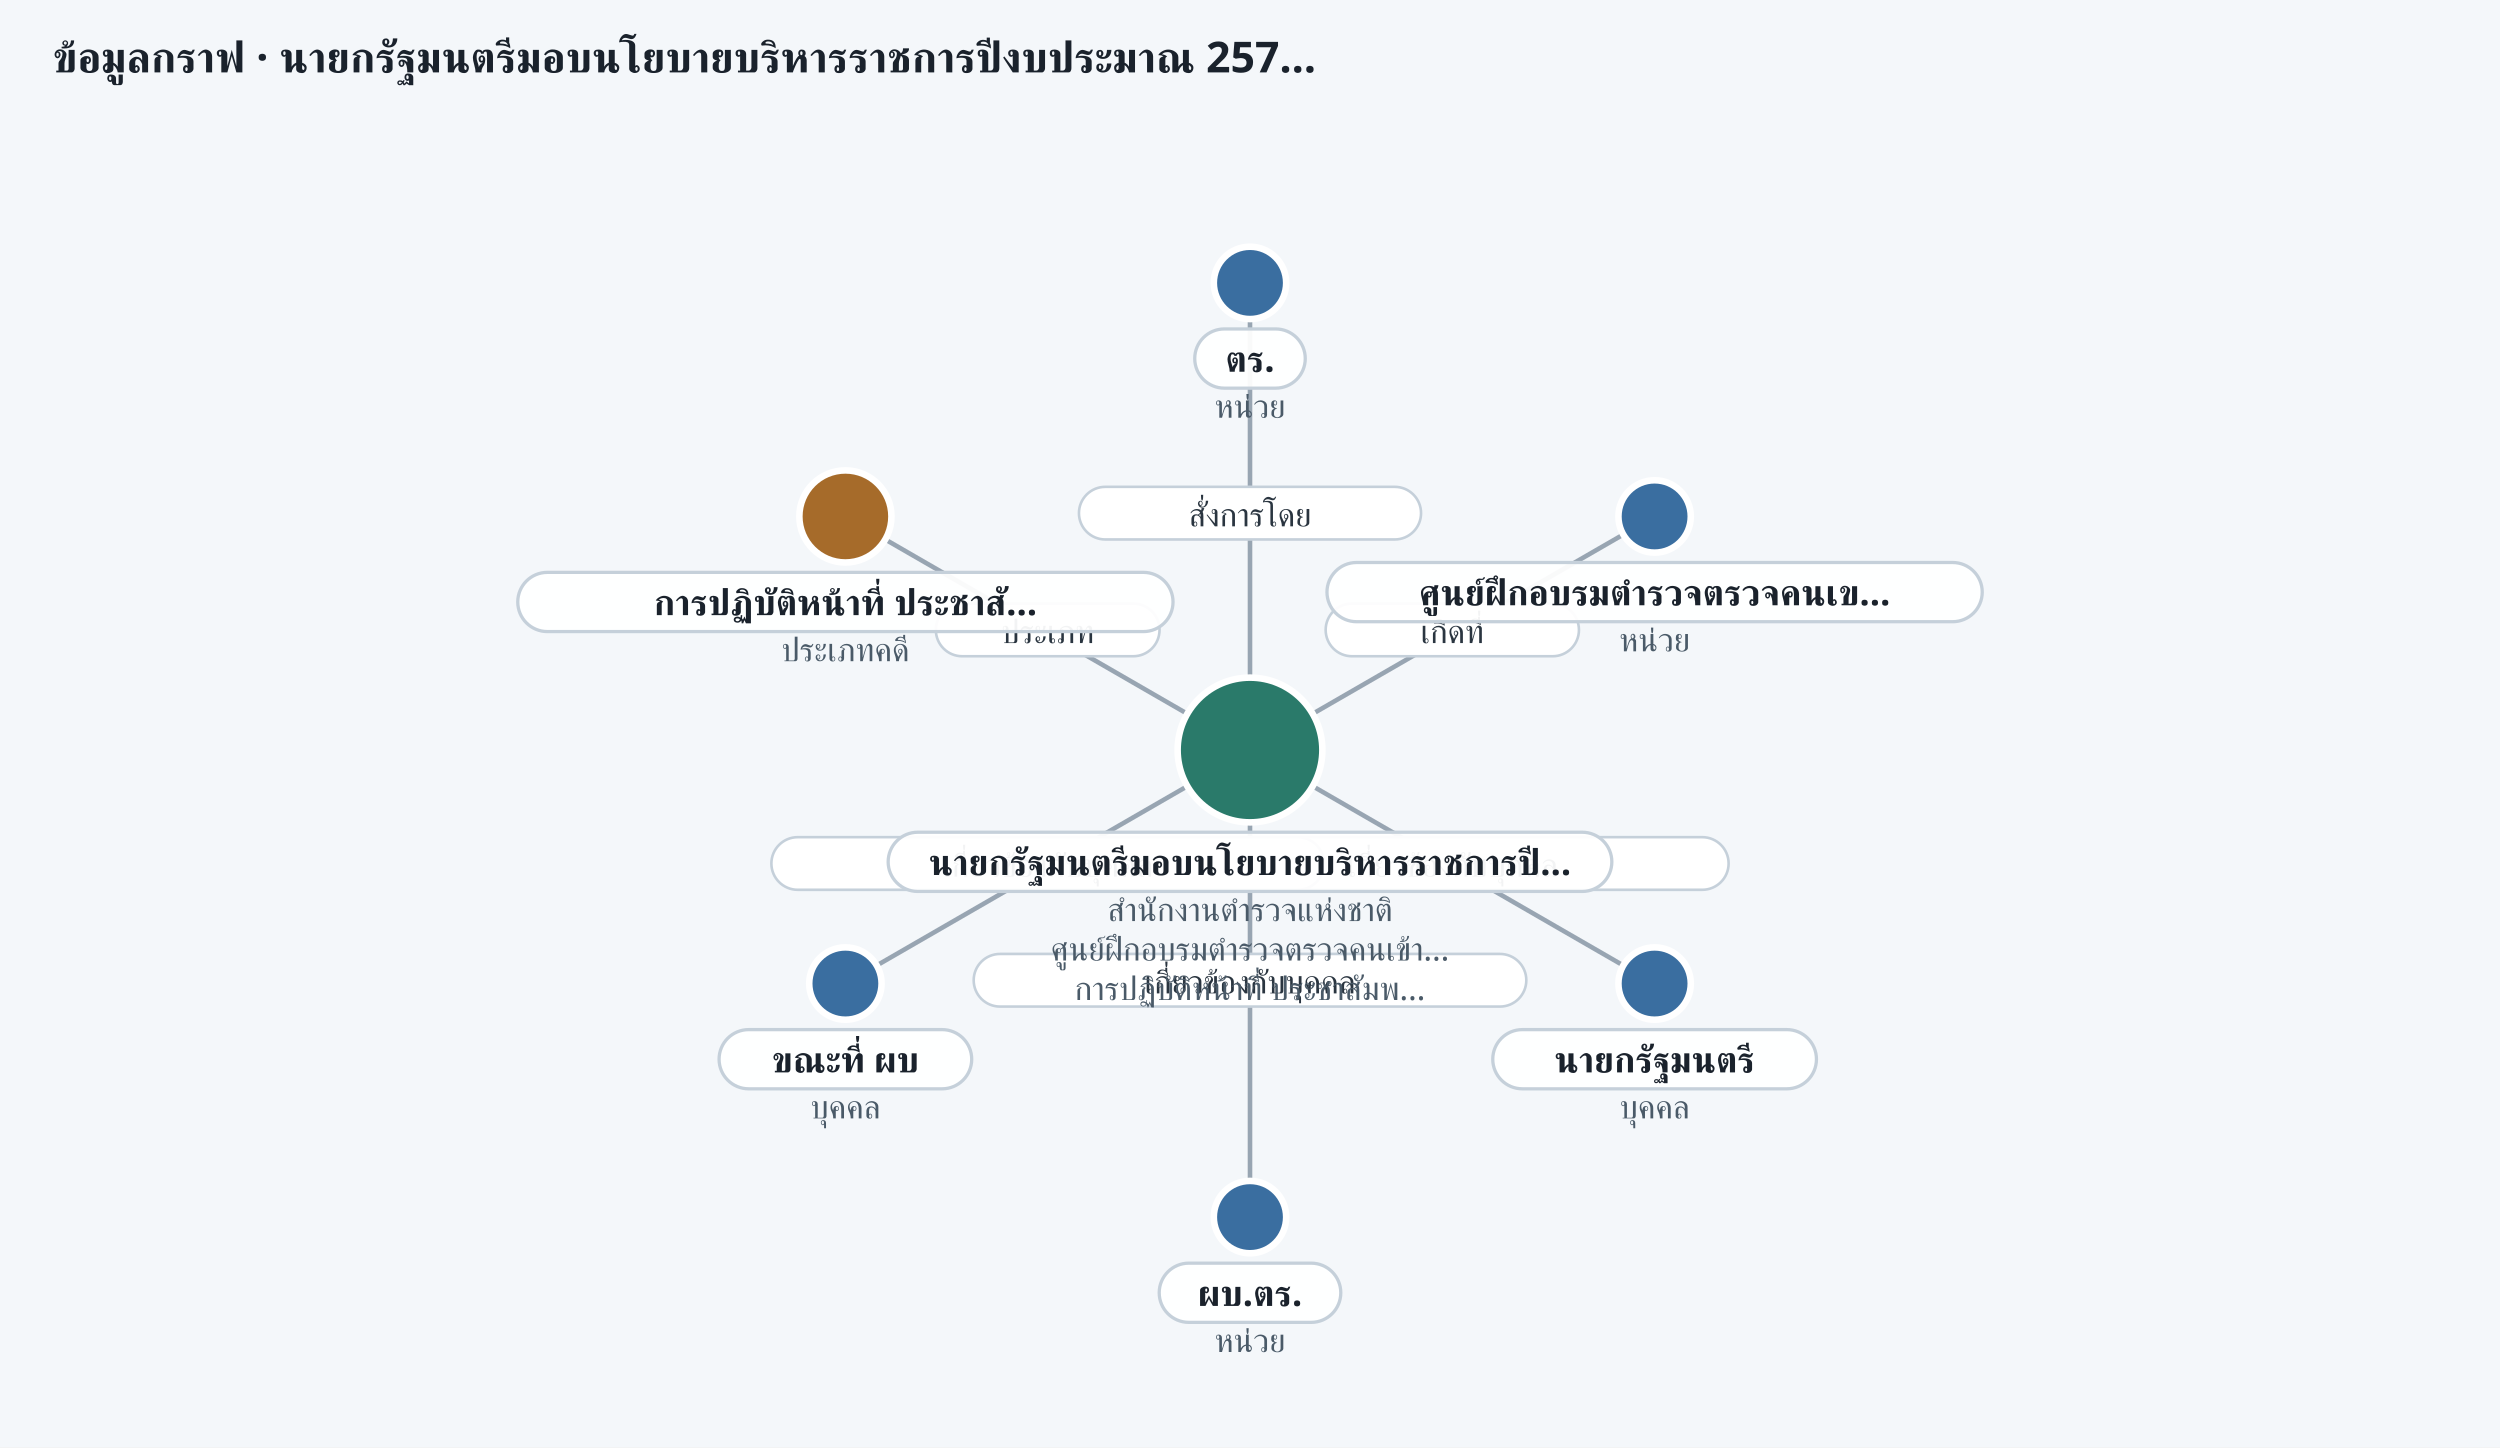
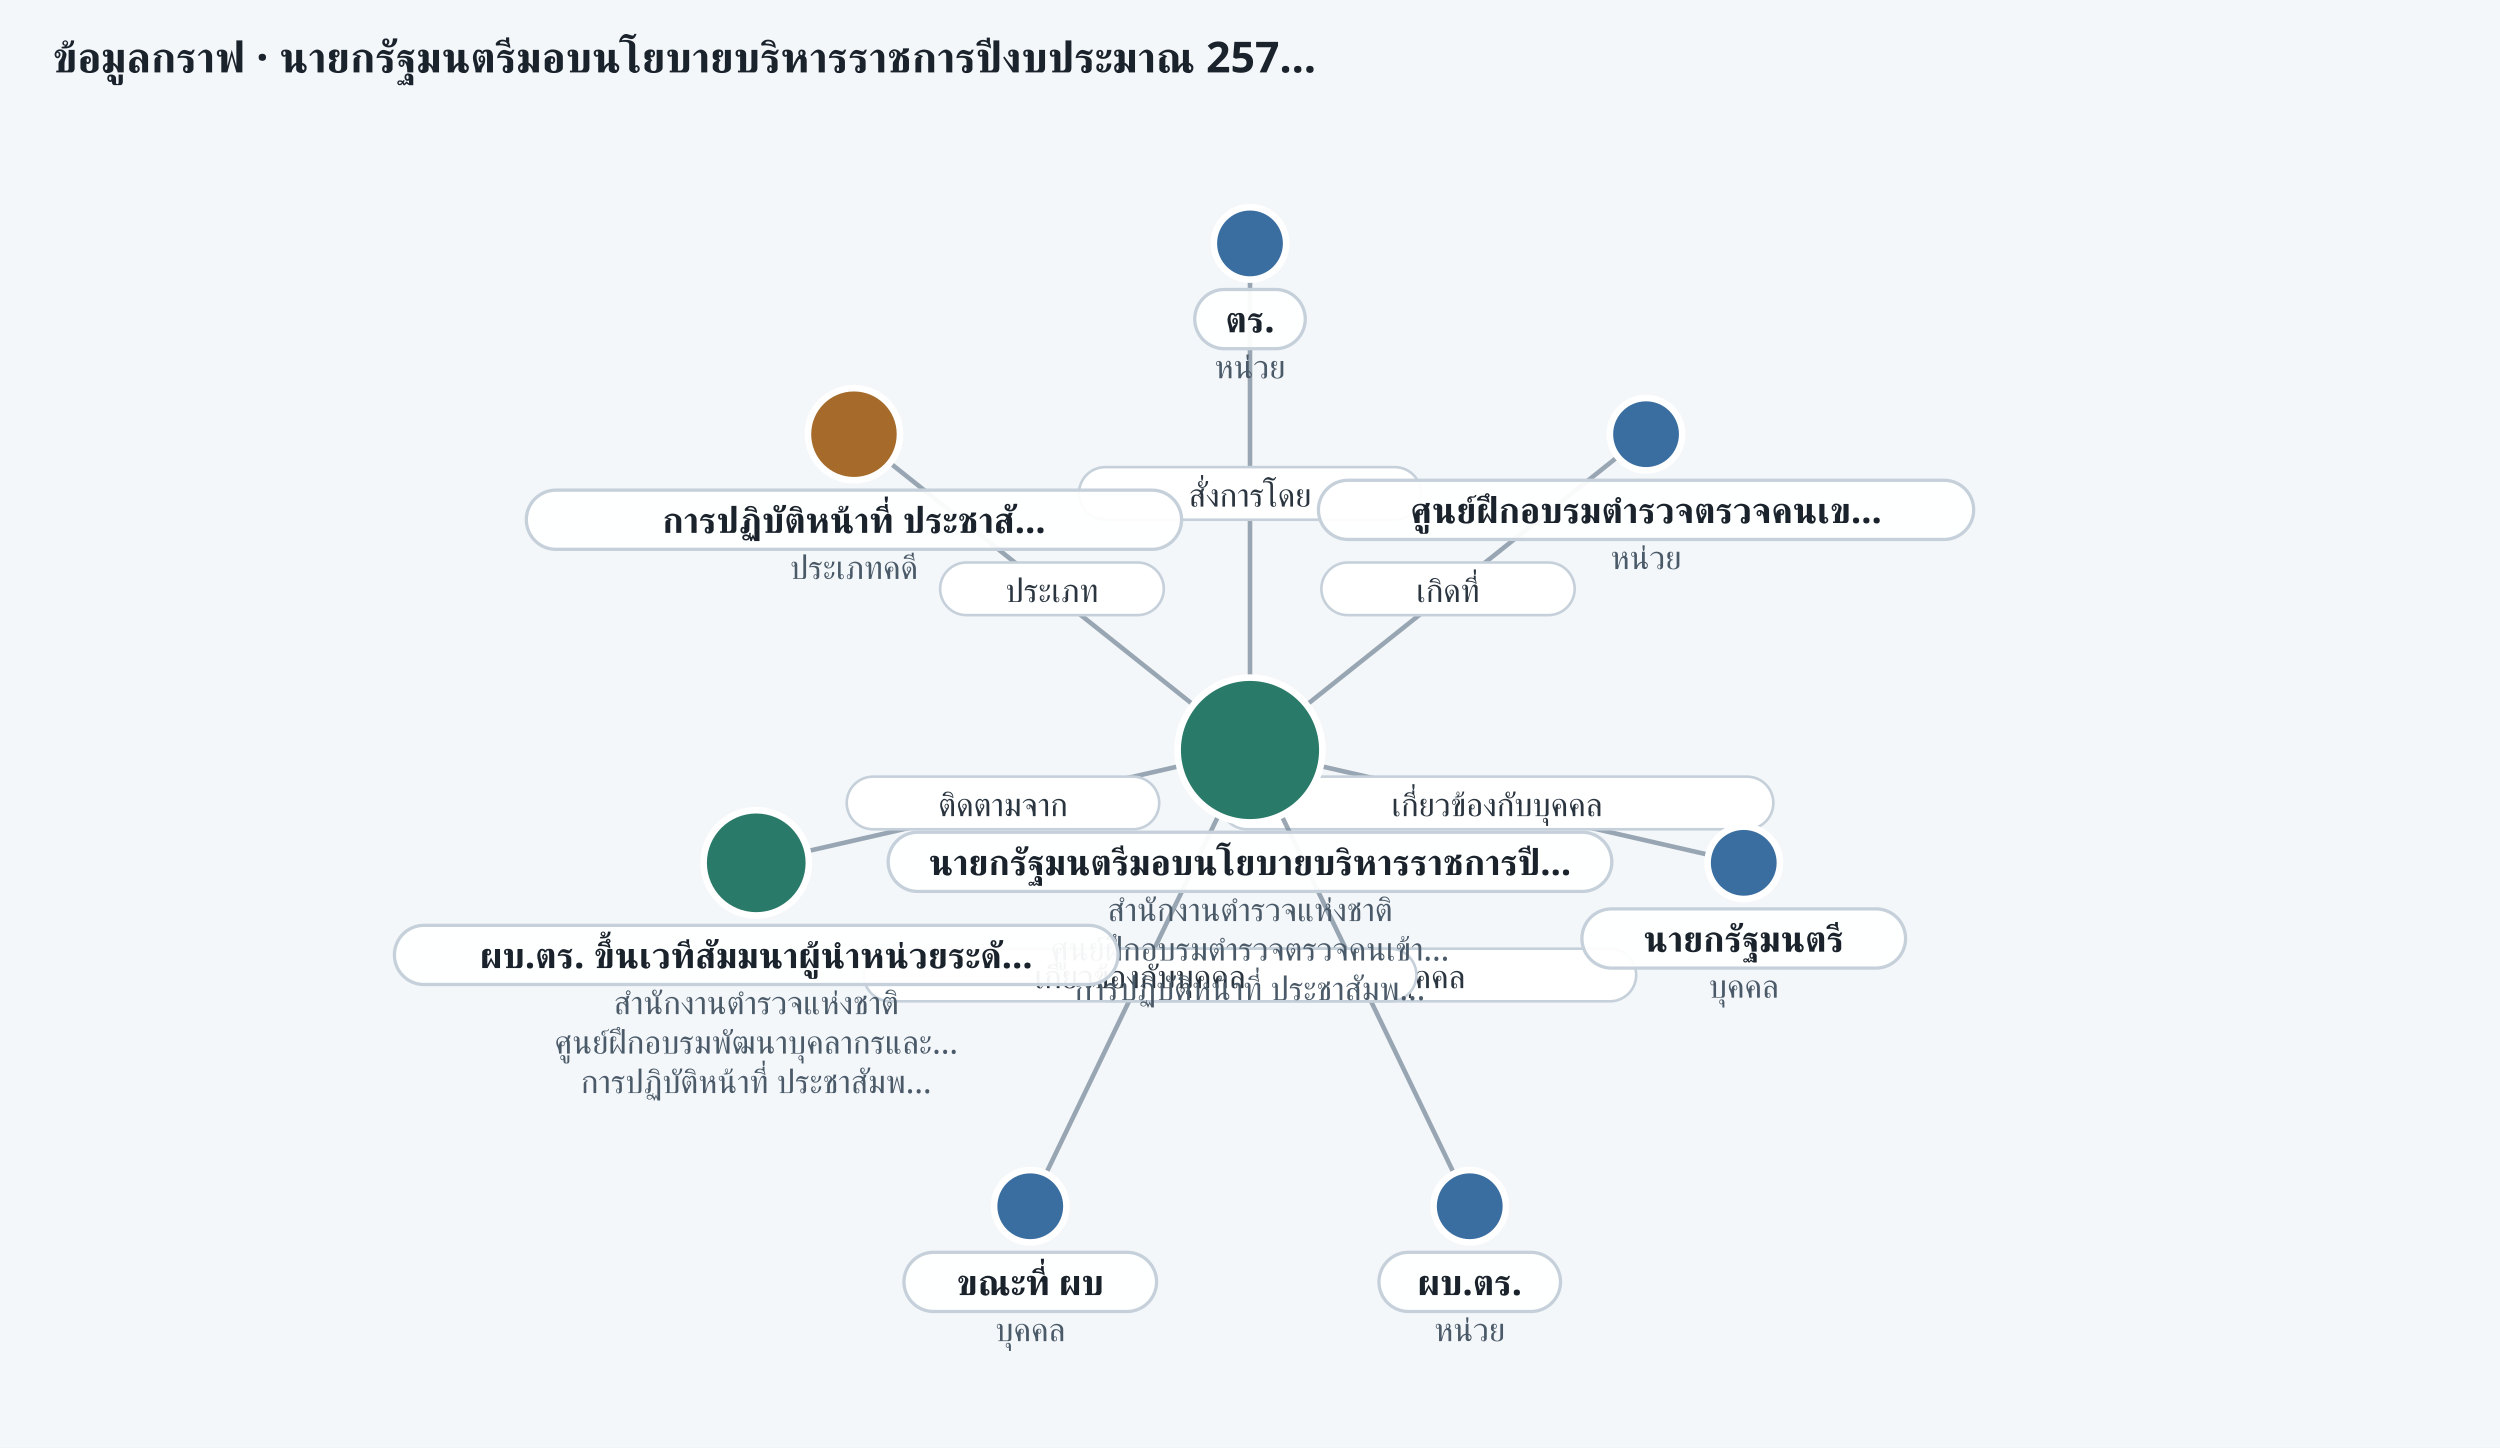
<svg xmlns="http://www.w3.org/2000/svg" width="760" height="440" viewBox="0 0 760 440" role="img" aria-label="ego graph 20261126-police-01">
  <rect width="100%" height="100%" fill="#f4f7fa" />
  <text x="16" y="22" font-size="13" font-weight="700" fill="#1a222c" font-family="Sarabun, Anuphan, sans-serif">ข้อมูลกราฟ · นายกรัฐมนตรีมอบนโยบายบริหารราชการปีงบประมาณ 257…</text>
-   <line x1="380.0" y1="228.0" x2="380.0" y2="86.0" stroke="#7a8a9a" stroke-width="1.4" opacity="0.75" />
-   <rect x="328.0" y="148.0" width="104.0" height="16" rx="8" fill="#fff" stroke="#c5d0da" stroke-width="0.8" />
-   <text x="380.0" y="160.0" text-anchor="middle" font-size="10" fill="#2a3540" font-family="Sarabun, Anuphan, sans-serif">สั่งการโดย</text>
-   <line x1="380.0" y1="228.0" x2="503.0" y2="157.0" stroke="#7a8a9a" stroke-width="1.4" opacity="0.75" />
-   <rect x="403.0" y="183.5" width="77.0" height="16" rx="8" fill="#fff" stroke="#c5d0da" stroke-width="0.8" />
-   <text x="441.5" y="195.5" text-anchor="middle" font-size="10" fill="#2a3540" font-family="Sarabun, Anuphan, sans-serif">เกิดที่</text>
-   <line x1="380.0" y1="228.0" x2="503.0" y2="299.0" stroke="#7a8a9a" stroke-width="1.4" opacity="0.75" />
-   <rect x="357.5" y="254.5" width="168.0" height="16" rx="8" fill="#fff" stroke="#c5d0da" stroke-width="0.8" />
-   <text x="441.5" y="266.5" text-anchor="middle" font-size="10" fill="#2a3540" font-family="Sarabun, Anuphan, sans-serif">เกี่ยวข้องกับบุคคล</text>
-   <line x1="380.0" y1="228.0" x2="380.0" y2="370.0" stroke="#7a8a9a" stroke-width="1.4" opacity="0.75" />
-   <rect x="296.0" y="290.0" width="168.0" height="16" rx="8" fill="#fff" stroke="#c5d0da" stroke-width="0.8" />
-   <text x="380.0" y="302.0" text-anchor="middle" font-size="10" fill="#2a3540" font-family="Sarabun, Anuphan, sans-serif">เกี่ยวข้องกับบุคคล</text>
-   <line x1="380.0" y1="228.0" x2="257.0" y2="299.0" stroke="#7a8a9a" stroke-width="1.4" opacity="0.75" />
-   <rect x="234.5" y="254.5" width="168.0" height="16" rx="8" fill="#fff" stroke="#c5d0da" stroke-width="0.8" />
-   <text x="318.5" y="266.5" text-anchor="middle" font-size="10" fill="#2a3540" font-family="Sarabun, Anuphan, sans-serif">เกี่ยวข้องกับบุคคล</text>
-   <line x1="380.0" y1="228.0" x2="257.0" y2="157.0" stroke="#7a8a9a" stroke-width="1.4" opacity="0.75" />
-   <rect x="284.5" y="183.5" width="68.0" height="16" rx="8" fill="#fff" stroke="#c5d0da" stroke-width="0.8" />
-   <text x="318.5" y="195.5" text-anchor="middle" font-size="10" fill="#2a3540" font-family="Sarabun, Anuphan, sans-serif">ประเภท</text>
+   <line x1="380.0" y1="228.0" x2="380.0" y2="74.0" stroke="#7a8a9a" stroke-width="1.4" opacity="0.75" />
+   <rect x="328.0" y="142.0" width="104.0" height="16" rx="8" fill="#fff" stroke="#c5d0da" stroke-width="0.8" />
+   <text x="380.0" y="154.0" text-anchor="middle" font-size="10" fill="#2a3540" font-family="Sarabun, Anuphan, sans-serif">สั่งการโดย</text>
+   <line x1="380.0" y1="228.0" x2="500.4" y2="132.0" stroke="#7a8a9a" stroke-width="1.4" opacity="0.75" />
+   <rect x="401.7" y="171.0" width="77.0" height="16" rx="8" fill="#fff" stroke="#c5d0da" stroke-width="0.8" />
+   <text x="440.2" y="183.0" text-anchor="middle" font-size="10" fill="#2a3540" font-family="Sarabun, Anuphan, sans-serif">เกิดที่</text>
+   <line x1="380.0" y1="228.0" x2="530.1" y2="262.3" stroke="#7a8a9a" stroke-width="1.4" opacity="0.75" />
+   <rect x="371.1" y="236.1" width="168.0" height="16" rx="8" fill="#fff" stroke="#c5d0da" stroke-width="0.8" />
+   <text x="455.1" y="248.1" text-anchor="middle" font-size="10" fill="#2a3540" font-family="Sarabun, Anuphan, sans-serif">เกี่ยวข้องกับบุคคล</text>
+   <line x1="380.0" y1="228.0" x2="446.8" y2="366.7" stroke="#7a8a9a" stroke-width="1.4" opacity="0.75" />
+   <rect x="329.4" y="288.4" width="168.0" height="16" rx="8" fill="#fff" stroke="#c5d0da" stroke-width="0.8" />
+   <text x="413.4" y="300.4" text-anchor="middle" font-size="10" fill="#2a3540" font-family="Sarabun, Anuphan, sans-serif">เกี่ยวข้องกับบุคคล</text>
+   <line x1="380.0" y1="228.0" x2="313.2" y2="366.7" stroke="#7a8a9a" stroke-width="1.4" opacity="0.75" />
+   <rect x="262.6" y="288.4" width="168.0" height="16" rx="8" fill="#fff" stroke="#c5d0da" stroke-width="0.8" />
+   <text x="346.6" y="300.4" text-anchor="middle" font-size="10" fill="#2a3540" font-family="Sarabun, Anuphan, sans-serif">เกี่ยวข้องกับบุคคล</text>
+   <line x1="229.9" y1="262.3" x2="380.0" y2="228.0" stroke="#7a8a9a" stroke-width="1.4" opacity="0.75" />
+   <rect x="257.4" y="236.1" width="95.0" height="16" rx="8" fill="#fff" stroke="#c5d0da" stroke-width="0.8" />
+   <text x="304.9" y="248.1" text-anchor="middle" font-size="10" fill="#2a3540" font-family="Sarabun, Anuphan, sans-serif">ติดตามจาก</text>
+   <line x1="380.0" y1="228.0" x2="259.6" y2="132.0" stroke="#7a8a9a" stroke-width="1.4" opacity="0.75" />
+   <rect x="285.8" y="171.0" width="68.0" height="16" rx="8" fill="#fff" stroke="#c5d0da" stroke-width="0.8" />
+   <text x="319.8" y="183.0" text-anchor="middle" font-size="10" fill="#2a3540" font-family="Sarabun, Anuphan, sans-serif">ประเภท</text>
  <circle cx="380.0" cy="228.0" r="22" fill="#2a7a6a" stroke="#fff" stroke-width="2" />
  <rect x="270.0" y="253.0" width="220.0" height="18" rx="9" fill="rgba(255,255,255,0.94)" stroke="#c5d0da" />
  <text x="380.0" y="266.0" text-anchor="middle" font-size="11" font-weight="600" fill="#1a222c" font-family="Sarabun, Anuphan, sans-serif">นายกรัฐมนตรีมอบนโยบายบริหารราชการปี…</text>
  <text x="380.0" y="280.0" text-anchor="middle" font-size="10" fill="#4a5a68" font-family="Sarabun, Anuphan, sans-serif">สำนักงานตำรวจแห่งชาติ</text>
  <text x="380.0" y="292.0" text-anchor="middle" font-size="10" fill="#4a5a68" font-family="Sarabun, Anuphan, sans-serif">ศูนย์ฝึกอบรมตำรวจตรวจคนเข้า…</text>
  <text x="380.0" y="304.0" text-anchor="middle" font-size="10" fill="#4a5a68" font-family="Sarabun, Anuphan, sans-serif">การปฏิบัติหน้าที่ ประชาสัมพ…</text>
-   <circle cx="380.0" cy="86.0" r="11" fill="#3a6ea0" stroke="#fff" stroke-width="2" />
-   <rect x="363.2" y="100.0" width="33.6" height="18" rx="9" fill="rgba(255,255,255,0.94)" stroke="#c5d0da" />
-   <text x="380.0" y="113.0" text-anchor="middle" font-size="11" font-weight="600" fill="#1a222c" font-family="Sarabun, Anuphan, sans-serif">ตร.</text>
-   <text x="380.0" y="127.0" text-anchor="middle" font-size="10" fill="#4a5a68" font-family="Sarabun, Anuphan, sans-serif">หน่วย</text>
-   <circle cx="503.0" cy="157.0" r="11" fill="#3a6ea0" stroke="#fff" stroke-width="2" />
-   <rect x="403.4" y="171.0" width="199.2" height="18" rx="9" fill="rgba(255,255,255,0.94)" stroke="#c5d0da" />
-   <text x="503.0" y="184.0" text-anchor="middle" font-size="11" font-weight="600" fill="#1a222c" font-family="Sarabun, Anuphan, sans-serif">ศูนย์ฝึกอบรมตำรวจตรวจคนเข…</text>
-   <text x="503.0" y="198.0" text-anchor="middle" font-size="10" fill="#4a5a68" font-family="Sarabun, Anuphan, sans-serif">หน่วย</text>
-   <circle cx="503.0" cy="299.0" r="11" fill="#3a6ea0" stroke="#fff" stroke-width="2" />
-   <rect x="453.8" y="313.0" width="98.4" height="18" rx="9" fill="rgba(255,255,255,0.94)" stroke="#c5d0da" />
-   <text x="503.0" y="326.0" text-anchor="middle" font-size="11" font-weight="600" fill="#1a222c" font-family="Sarabun, Anuphan, sans-serif">นายกรัฐมนตรี</text>
-   <text x="503.0" y="340.0" text-anchor="middle" font-size="10" fill="#4a5a68" font-family="Sarabun, Anuphan, sans-serif">บุคคล</text>
-   <circle cx="380.0" cy="370.0" r="11" fill="#3a6ea0" stroke="#fff" stroke-width="2" />
-   <rect x="352.4" y="384.0" width="55.2" height="18" rx="9" fill="rgba(255,255,255,0.94)" stroke="#c5d0da" />
-   <text x="380.0" y="397.0" text-anchor="middle" font-size="11" font-weight="600" fill="#1a222c" font-family="Sarabun, Anuphan, sans-serif">ผบ.ตร.</text>
-   <text x="380.0" y="411.0" text-anchor="middle" font-size="10" fill="#4a5a68" font-family="Sarabun, Anuphan, sans-serif">หน่วย</text>
-   <circle cx="257.0" cy="299.0" r="11" fill="#3a6ea0" stroke="#fff" stroke-width="2" />
-   <rect x="218.6" y="313.0" width="76.8" height="18" rx="9" fill="rgba(255,255,255,0.94)" stroke="#c5d0da" />
-   <text x="257.0" y="326.0" text-anchor="middle" font-size="11" font-weight="600" fill="#1a222c" font-family="Sarabun, Anuphan, sans-serif">ขณะที่ ผบ</text>
-   <text x="257.0" y="340.0" text-anchor="middle" font-size="10" fill="#4a5a68" font-family="Sarabun, Anuphan, sans-serif">บุคคล</text>
-   <circle cx="257.0" cy="157.0" r="14" fill="#a66b2a" stroke="#fff" stroke-width="2" />
-   <rect x="157.4" y="174.0" width="199.2" height="18" rx="9" fill="rgba(255,255,255,0.94)" stroke="#c5d0da" />
-   <text x="257.0" y="187.0" text-anchor="middle" font-size="11" font-weight="600" fill="#1a222c" font-family="Sarabun, Anuphan, sans-serif">การปฏิบัติหน้าที่ ประชาสั…</text>
-   <text x="257.0" y="201.0" text-anchor="middle" font-size="10" fill="#4a5a68" font-family="Sarabun, Anuphan, sans-serif">ประเภทคดี</text>
+   <circle cx="380.0" cy="74.0" r="11" fill="#3a6ea0" stroke="#fff" stroke-width="2" />
+   <rect x="363.2" y="88.0" width="33.6" height="18" rx="9" fill="rgba(255,255,255,0.94)" stroke="#c5d0da" />
+   <text x="380.0" y="101.0" text-anchor="middle" font-size="11" font-weight="600" fill="#1a222c" font-family="Sarabun, Anuphan, sans-serif">ตร.</text>
+   <text x="380.0" y="115.0" text-anchor="middle" font-size="10" fill="#4a5a68" font-family="Sarabun, Anuphan, sans-serif">หน่วย</text>
+   <circle cx="500.4" cy="132.0" r="11" fill="#3a6ea0" stroke="#fff" stroke-width="2" />
+   <rect x="400.8" y="146.0" width="199.2" height="18" rx="9" fill="rgba(255,255,255,0.94)" stroke="#c5d0da" />
+   <text x="500.4" y="159.0" text-anchor="middle" font-size="11" font-weight="600" fill="#1a222c" font-family="Sarabun, Anuphan, sans-serif">ศูนย์ฝึกอบรมตำรวจตรวจคนเข…</text>
+   <text x="500.4" y="173.0" text-anchor="middle" font-size="10" fill="#4a5a68" font-family="Sarabun, Anuphan, sans-serif">หน่วย</text>
+   <circle cx="530.1" cy="262.3" r="11" fill="#3a6ea0" stroke="#fff" stroke-width="2" />
+   <rect x="480.9" y="276.3" width="98.4" height="18" rx="9" fill="rgba(255,255,255,0.94)" stroke="#c5d0da" />
+   <text x="530.1" y="289.3" text-anchor="middle" font-size="11" font-weight="600" fill="#1a222c" font-family="Sarabun, Anuphan, sans-serif">นายกรัฐมนตรี</text>
+   <text x="530.1" y="303.3" text-anchor="middle" font-size="10" fill="#4a5a68" font-family="Sarabun, Anuphan, sans-serif">บุคคล</text>
+   <circle cx="446.8" cy="366.7" r="11" fill="#3a6ea0" stroke="#fff" stroke-width="2" />
+   <rect x="419.2" y="380.7" width="55.2" height="18" rx="9" fill="rgba(255,255,255,0.94)" stroke="#c5d0da" />
+   <text x="446.8" y="393.7" text-anchor="middle" font-size="11" font-weight="600" fill="#1a222c" font-family="Sarabun, Anuphan, sans-serif">ผบ.ตร.</text>
+   <text x="446.8" y="407.7" text-anchor="middle" font-size="10" fill="#4a5a68" font-family="Sarabun, Anuphan, sans-serif">หน่วย</text>
+   <circle cx="313.2" cy="366.7" r="11" fill="#3a6ea0" stroke="#fff" stroke-width="2" />
+   <rect x="274.8" y="380.7" width="76.8" height="18" rx="9" fill="rgba(255,255,255,0.94)" stroke="#c5d0da" />
+   <text x="313.2" y="393.7" text-anchor="middle" font-size="11" font-weight="600" fill="#1a222c" font-family="Sarabun, Anuphan, sans-serif">ขณะที่ ผบ</text>
+   <text x="313.2" y="407.7" text-anchor="middle" font-size="10" fill="#4a5a68" font-family="Sarabun, Anuphan, sans-serif">บุคคล</text>
+   <circle cx="229.9" cy="262.3" r="16" fill="#2a7a6a" stroke="#fff" stroke-width="2" />
+   <rect x="119.9" y="281.3" width="220.0" height="18" rx="9" fill="rgba(255,255,255,0.94)" stroke="#c5d0da" />
+   <text x="229.9" y="294.3" text-anchor="middle" font-size="11" font-weight="600" fill="#1a222c" font-family="Sarabun, Anuphan, sans-serif">ผบ.ตร. ขึ้นเวทีสัมมนาผู้นำหน่วยระดั…</text>
+   <text x="229.9" y="308.3" text-anchor="middle" font-size="10" fill="#4a5a68" font-family="Sarabun, Anuphan, sans-serif">สำนักงานตำรวจแห่งชาติ</text>
+   <text x="229.9" y="320.3" text-anchor="middle" font-size="10" fill="#4a5a68" font-family="Sarabun, Anuphan, sans-serif">ศูนย์ฝึกอบรมพัฒนาบุคลากรและ…</text>
+   <text x="229.9" y="332.3" text-anchor="middle" font-size="10" fill="#4a5a68" font-family="Sarabun, Anuphan, sans-serif">การปฏิบัติหน้าที่ ประชาสัมพ…</text>
+   <circle cx="259.6" cy="132.0" r="14" fill="#a66b2a" stroke="#fff" stroke-width="2" />
+   <rect x="160.0" y="149.0" width="199.2" height="18" rx="9" fill="rgba(255,255,255,0.94)" stroke="#c5d0da" />
+   <text x="259.6" y="162.0" text-anchor="middle" font-size="11" font-weight="600" fill="#1a222c" font-family="Sarabun, Anuphan, sans-serif">การปฏิบัติหน้าที่ ประชาสั…</text>
+   <text x="259.6" y="176.0" text-anchor="middle" font-size="10" fill="#4a5a68" font-family="Sarabun, Anuphan, sans-serif">ประเภทคดี</text>
</svg>
